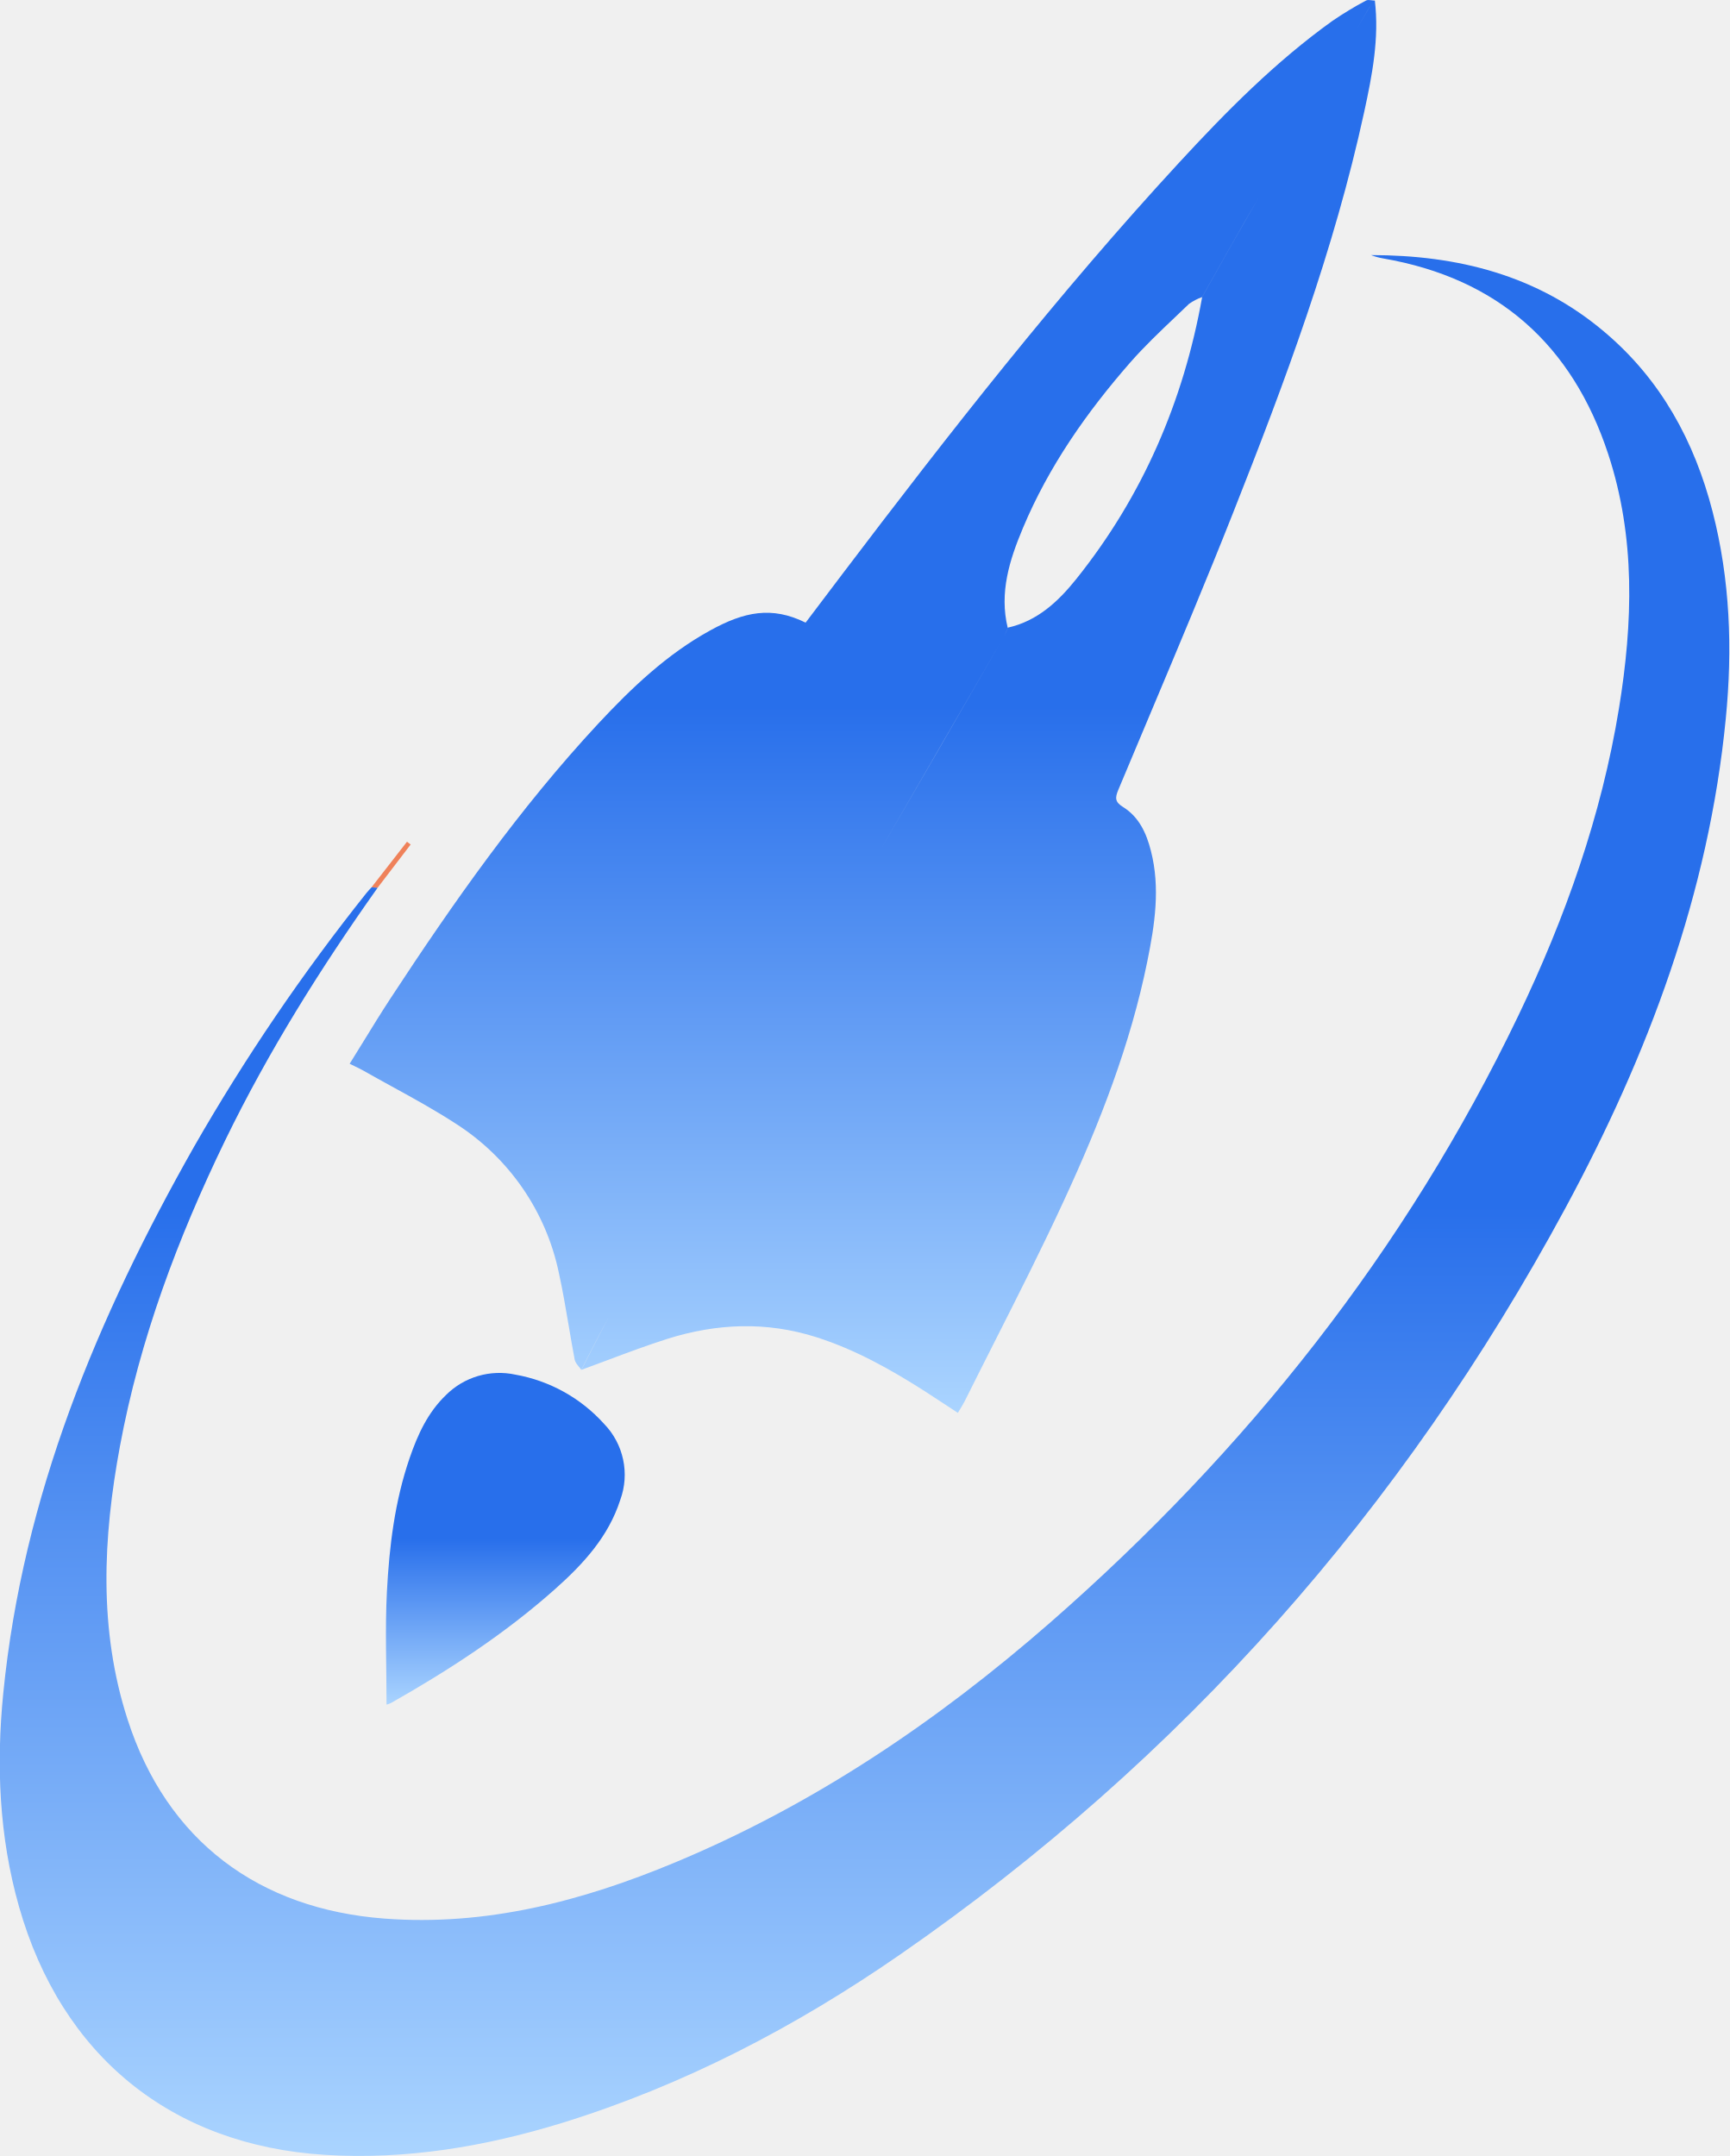
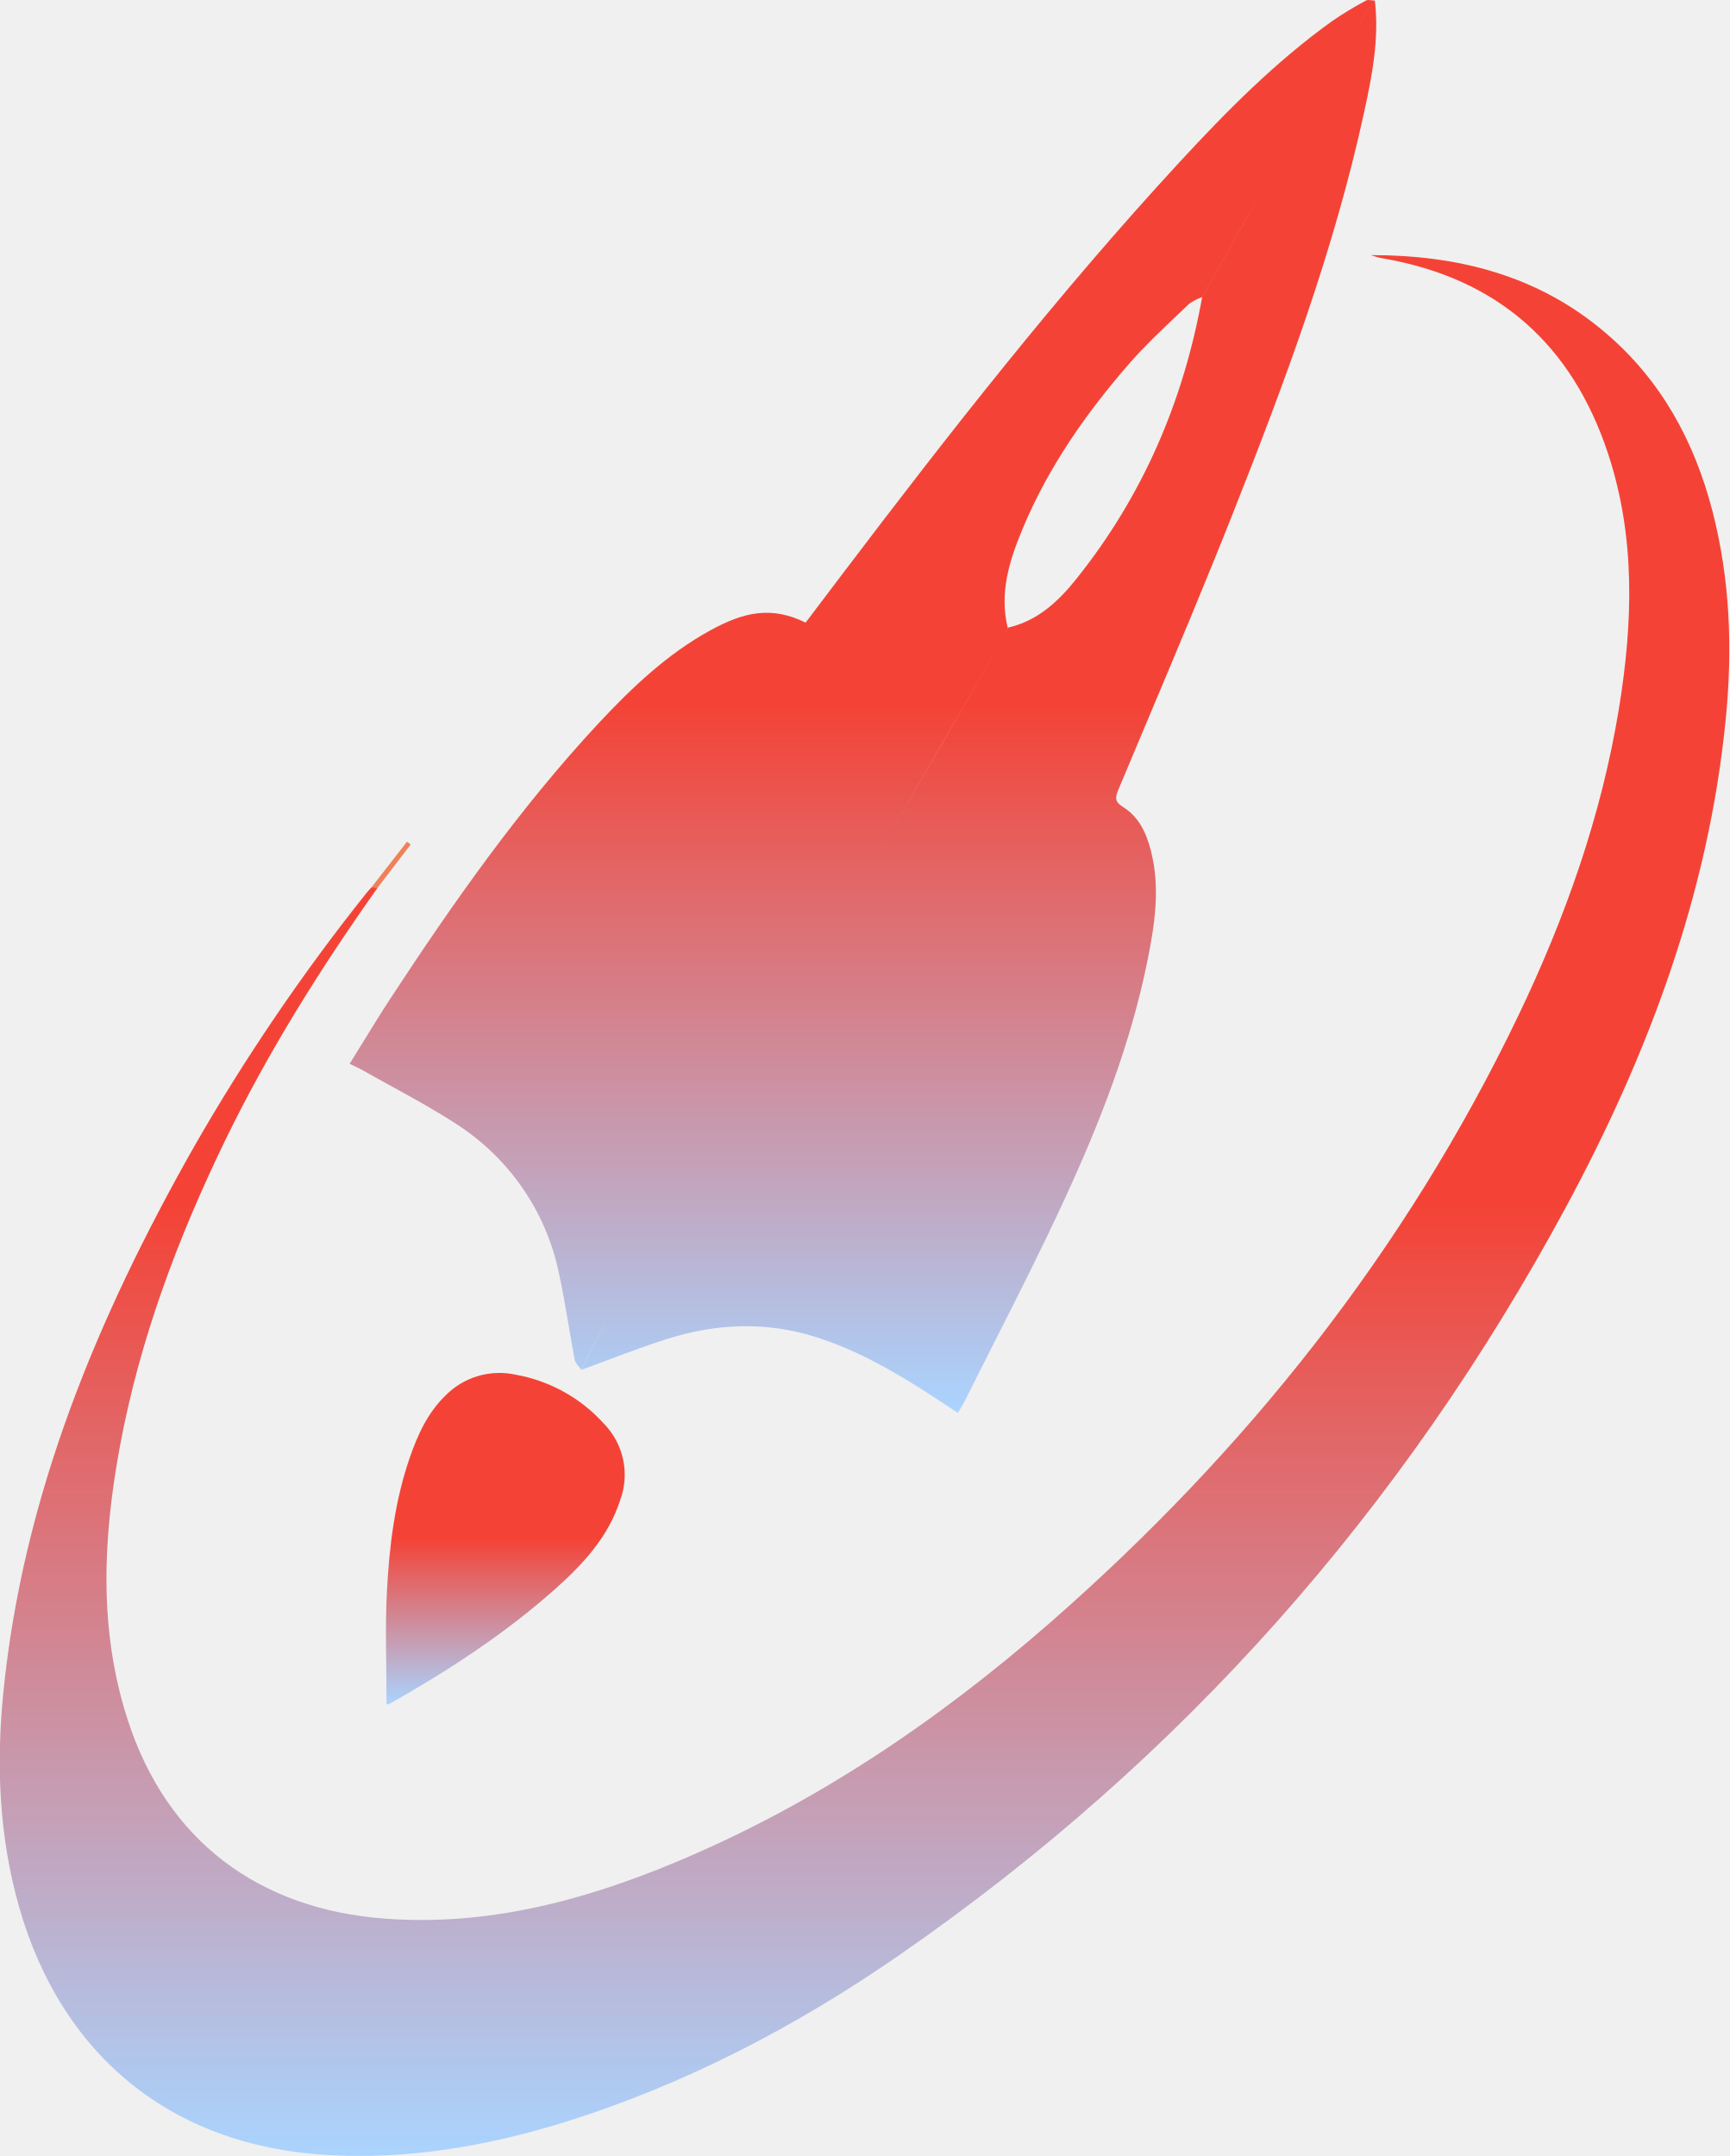
<svg xmlns="http://www.w3.org/2000/svg" width="73" height="91" viewBox="0 0 73 91" fill="none">
  <g clip-path="url(#clip0_224_274)">
    <path d="M15.941 37.466C13.527 40.871 11.328 44.382 9.504 48.132C7.504 52.258 5.901 56.523 5.062 61.044C4.347 64.904 4.156 68.764 5.382 72.566C7.041 77.72 10.94 80.578 16.223 80.979C20.526 81.307 24.578 80.241 28.494 78.609C34.367 76.161 39.559 72.648 44.331 68.481C52.609 61.24 59.324 52.793 64.086 42.866C66.068 38.73 67.593 34.435 68.333 29.894C68.92 26.288 69.037 22.683 67.876 19.16C66.361 14.564 63.233 11.748 58.385 10.909C58.208 10.879 58.035 10.832 57.868 10.767C61.525 10.767 64.909 11.616 67.745 14.032C70.107 16.035 71.517 18.625 72.282 21.589C73.024 24.466 73.129 27.386 72.841 30.325C72.121 37.712 69.564 44.523 66.068 50.996C59.21 63.696 49.891 74.262 37.976 82.507C33.578 85.55 28.867 88.011 23.731 89.602C20.474 90.603 17.146 91.166 13.722 90.952C7.236 90.551 2.589 86.769 0.801 80.47C-0.04 77.509 -0.163 74.485 0.139 71.456C0.966 63.137 4.11 55.608 8.186 48.408C10.338 44.651 12.777 41.063 15.48 37.676C15.543 37.598 15.613 37.528 15.682 37.452L15.941 37.466Z" fill="url(#paint0_linear_224_274)" />
    <path fill-rule="evenodd" clip-rule="evenodd" d="M24.43 57.682C24.467 57.727 24.503 57.771 24.533 57.817C24.646 57.6 24.757 57.382 24.868 57.164C25.135 56.64 25.401 56.117 25.693 55.615C25.413 56.107 25.156 56.613 24.899 57.118C24.781 57.351 24.662 57.585 24.541 57.817C24.907 57.684 25.273 57.547 25.638 57.41C26.48 57.094 27.323 56.778 28.178 56.507C30.256 55.854 32.357 55.77 34.461 56.441C36.105 56.966 37.589 57.799 39.032 58.72C39.353 58.927 39.673 59.138 40.003 59.354C40.142 59.446 40.284 59.539 40.428 59.634C40.464 59.574 40.498 59.518 40.53 59.465C40.604 59.344 40.67 59.237 40.725 59.125C41.142 58.288 41.564 57.455 41.986 56.62C42.987 54.642 43.989 52.663 44.916 50.65C46.415 47.409 47.714 44.086 48.426 40.572C48.738 39.034 48.98 37.482 48.577 35.915C48.388 35.166 48.076 34.483 47.4 34.062C47.056 33.85 47.06 33.674 47.199 33.341C47.639 32.289 48.081 31.237 48.524 30.186C49.717 27.351 50.91 24.515 52.041 21.655C54.23 16.125 56.314 10.55 57.58 4.719C57.916 3.173 58.219 1.619 58.028 0.016C58.026 0.019 58.023 0.021 58.021 0.024C57.98 0.024 57.937 0.018 57.894 0.012C57.805 0.001 57.717 -0.011 57.653 0.024C57.168 0.283 56.698 0.568 56.244 0.877C53.836 2.602 51.766 4.697 49.771 6.859C44.677 12.379 40.058 18.286 35.528 24.263L34.003 26.28C32.57 25.573 31.407 25.822 29.979 26.607C28.151 27.61 26.664 29.029 25.256 30.537C21.93 34.112 19.138 38.087 16.472 42.155C16.084 42.748 15.713 43.351 15.336 43.965C15.146 44.274 14.954 44.585 14.758 44.899C14.834 44.937 14.903 44.97 14.968 45.002C15.088 45.059 15.195 45.111 15.297 45.167C15.702 45.397 16.11 45.621 16.518 45.846C17.445 46.354 18.372 46.863 19.255 47.439C20.357 48.146 21.308 49.064 22.051 50.14C22.794 51.216 23.315 52.428 23.584 53.707C23.748 54.449 23.875 55.2 24.003 55.952C24.084 56.431 24.165 56.911 24.256 57.388C24.276 57.493 24.353 57.588 24.43 57.682ZM57.854 0.226C57.838 0.248 57.823 0.269 57.807 0.29C57.623 0.608 57.438 0.925 57.254 1.243C57.44 0.923 57.627 0.604 57.813 0.284C57.827 0.265 57.84 0.246 57.854 0.226ZM53.14 8.316C52.952 8.639 52.765 8.961 52.577 9.284C52.15 10.024 51.731 10.77 51.312 11.515C51.12 11.857 50.927 12.2 50.734 12.541C50.538 12.61 50.354 12.706 50.185 12.826C49.998 13.007 49.809 13.186 49.62 13.366C48.96 13.993 48.299 14.622 47.705 15.298C45.862 17.407 44.264 19.686 43.176 22.284C42.609 23.634 42.17 25.011 42.534 26.505C42.516 26.547 42.498 26.59 42.48 26.632C42.452 26.703 42.423 26.774 42.387 26.841C42.426 26.77 42.457 26.695 42.488 26.618C42.506 26.576 42.523 26.533 42.542 26.491C43.793 26.21 44.672 25.381 45.427 24.438C48.229 20.938 49.953 16.94 50.74 12.535C50.933 12.194 51.126 11.851 51.318 11.508C51.737 10.763 52.155 10.018 52.583 9.278C52.768 8.957 52.954 8.637 53.14 8.316ZM42.258 27.065C40.531 30.052 38.804 33.037 37.078 36.021C38.81 33.037 40.537 30.052 42.258 27.065Z" fill="url(#paint1_linear_224_274)" />
    <path d="M16.315 71.949C16.315 70.328 16.249 68.744 16.331 67.171C16.432 65.26 16.661 63.365 17.293 61.531C17.631 60.551 18.055 59.616 18.83 58.875C19.206 58.501 19.67 58.227 20.179 58.077C20.689 57.928 21.228 57.908 21.747 58.019C23.195 58.275 24.516 59.007 25.497 60.099C25.901 60.515 26.179 61.037 26.3 61.603C26.421 62.17 26.38 62.759 26.181 63.303C25.682 64.858 24.624 66.006 23.443 67.059C21.326 68.946 18.961 70.487 16.498 71.883C16.439 71.909 16.378 71.931 16.315 71.949Z" fill="url(#paint2_linear_224_274)" />
    <path d="M15.941 37.466L15.68 37.452C16.179 36.811 16.678 36.169 17.178 35.527L17.333 35.645L15.941 37.466Z" fill="#EF815A" />
  </g>
  <defs>
    <linearGradient id="paint0_linear_224_274" x1="36.489" y1="90.997" x2="36.489" y2="10.767" gradientUnits="userSpaceOnUse">
      <stop stop-color="#AAD4FF" />
-       <stop offset="0.5" stop-color="#286FEB" />
-       <stop offset="1" stop-color="#286FEB" />
+       <stop offset="0.5" stop-color="#f44336" />
+       <stop offset="1" stop-color="#f44336" />
    </linearGradient>
    <linearGradient id="paint1_linear_224_274" x1="36.423" y1="59.634" x2="36.423" y2="0.001" gradientUnits="userSpaceOnUse">
      <stop stop-color="#AAD4FF" />
-       <stop offset="0.5" stop-color="#286FEB" />
-       <stop offset="1" stop-color="#286FEB" />
+       <stop offset="0.5" stop-color="#f44336" />
+       <stop offset="1" stop-color="#f44336" />
    </linearGradient>
    <linearGradient id="paint2_linear_224_274" x1="21.329" y1="71.949" x2="21.329" y2="57.948" gradientUnits="userSpaceOnUse">
      <stop stop-color="#AAD4FF" />
-       <stop offset="0.5" stop-color="#286FEB" />
-       <stop offset="1" stop-color="#286FEB" />
+       <stop offset="0.5" stop-color="#f44336" />
+       <stop offset="1" stop-color="#f44336" />
    </linearGradient>
    <clipPath id="clip0_224_274">
      <rect width="73" height="91" fill="white" />
    </clipPath>
  </defs>
</svg>
